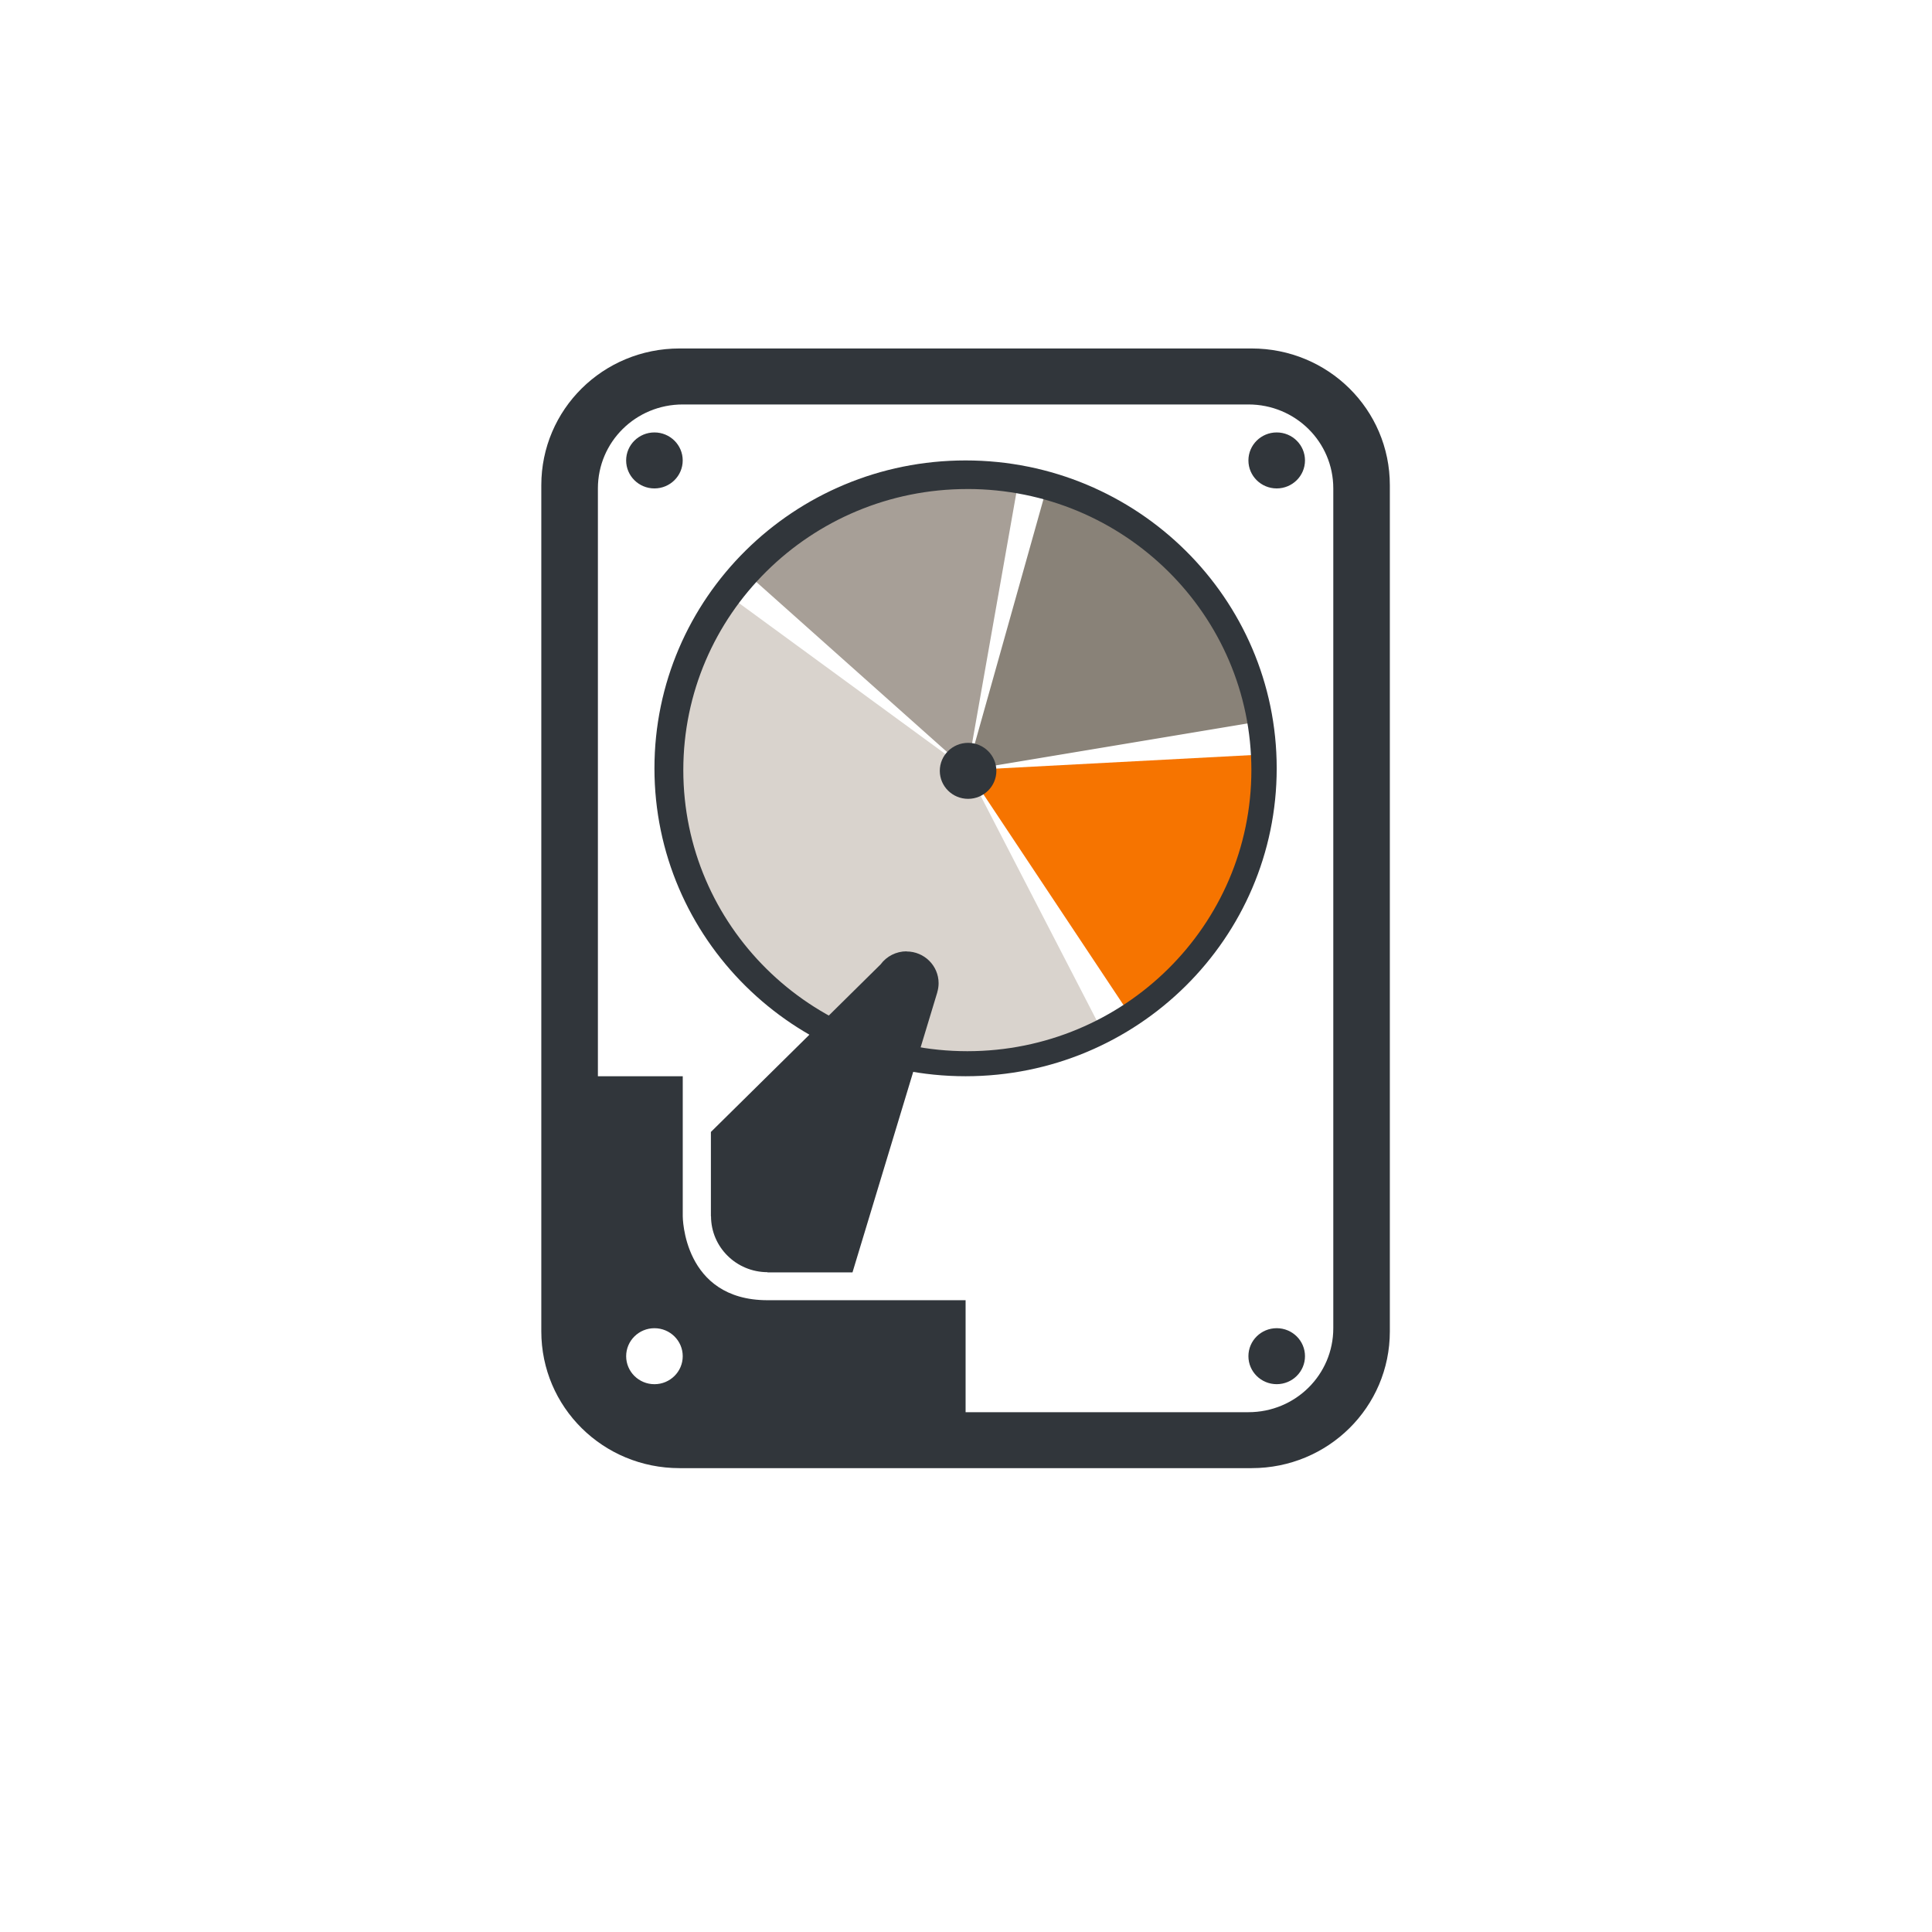
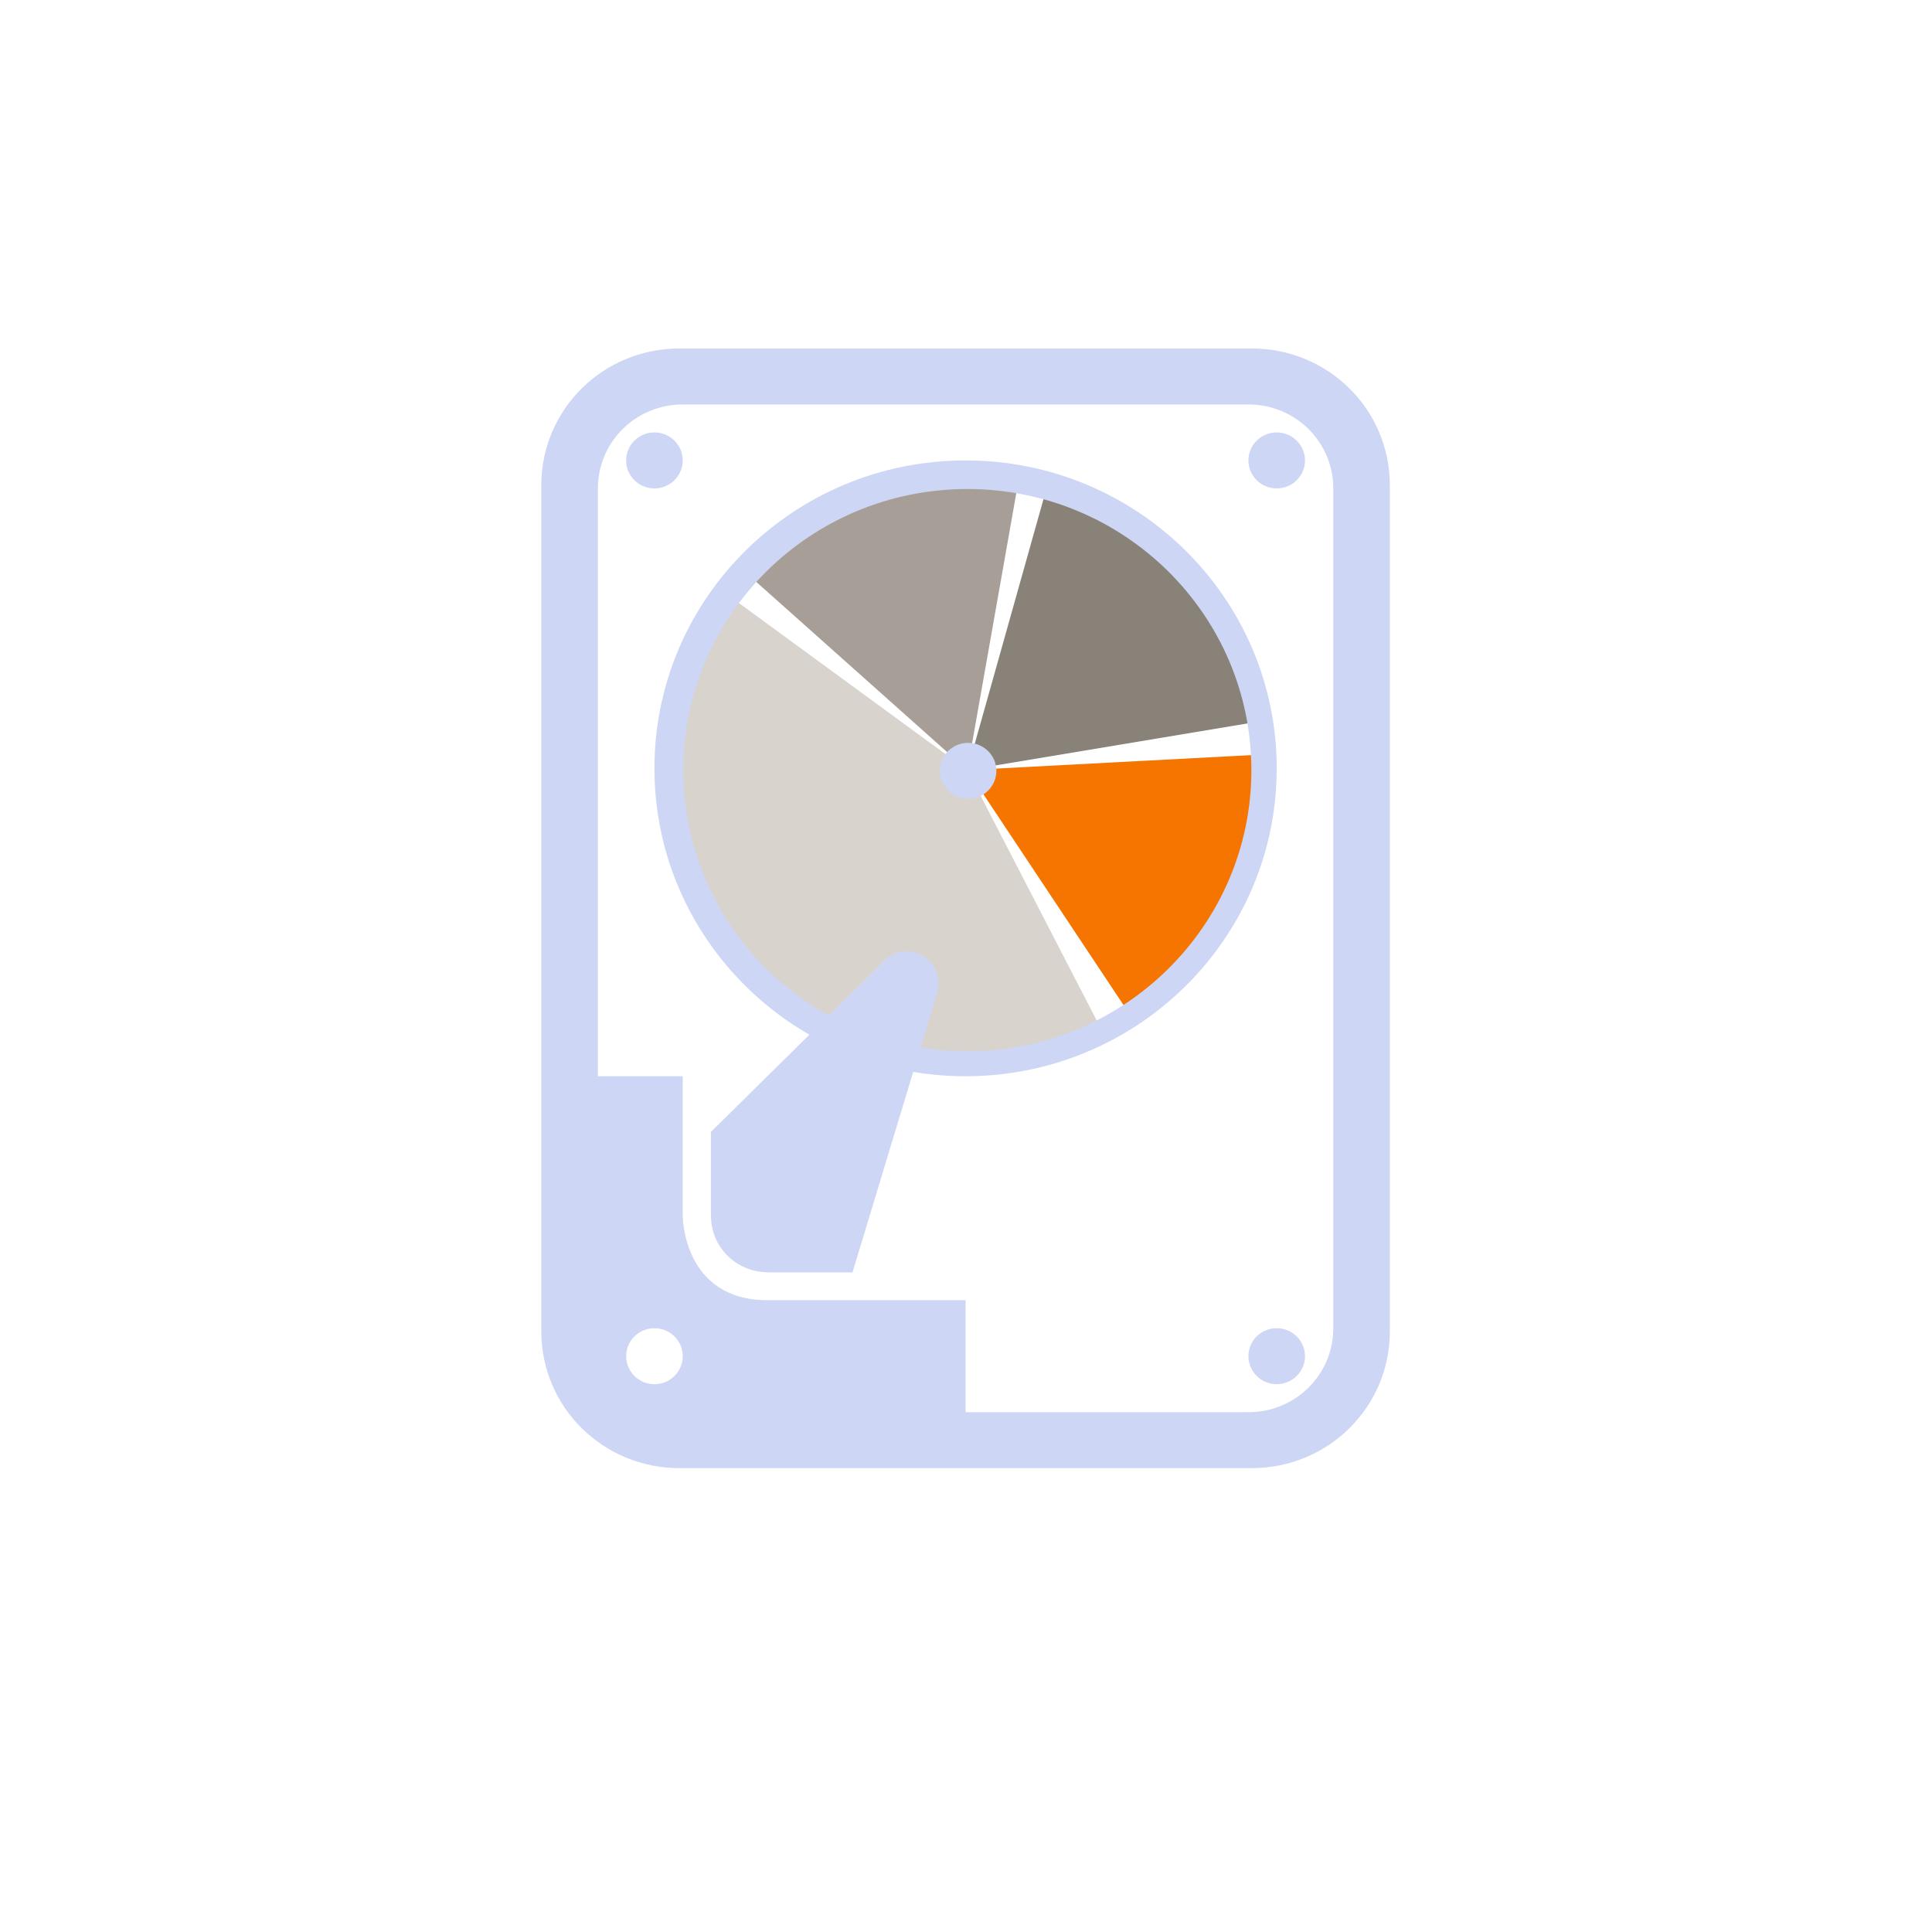
<svg xmlns="http://www.w3.org/2000/svg" width="100" height="100" viewBox="0 0 100 100" id="svg2" version="1.1">
  <defs id="defs4">
    <clipPath clipPathUnits="userSpaceOnUse" id="clipPath4376-6">
      <ellipse style="opacity:1;fill:#67a100;fill-opacity:1;stroke:none;stroke-width:2;stroke-miterlimit:4;stroke-dasharray:none;stroke-opacity:1" id="ellipse4378-8" cx="50" cy="992.862" rx="21" ry="20.5" />
    </clipPath>
    <clipPath clipPathUnits="userSpaceOnUse" id="clipPath4382-2">
      <ellipse style="opacity:1;fill:#67a100;fill-opacity:1;stroke:none;stroke-width:2;stroke-miterlimit:4;stroke-dasharray:none;stroke-opacity:1" id="ellipse4384-3" cx="50" cy="992.862" rx="21" ry="21.5" />
    </clipPath>
    <clipPath clipPathUnits="userSpaceOnUse" id="clipPath4394-6">
      <circle style="opacity:1;fill:#67a100;fill-opacity:1;stroke:none;stroke-width:2;stroke-miterlimit:4;stroke-dasharray:none;stroke-opacity:1" id="circle4396-1" cx="50" cy="992.362" r="21" />
    </clipPath>
    <clipPath clipPathUnits="userSpaceOnUse" id="clipPath4388-9">
      <circle style="opacity:1;fill:#67a100;fill-opacity:1;stroke:none;stroke-width:2;stroke-miterlimit:4;stroke-dasharray:none;stroke-opacity:1" id="circle4390-9" cx="50" cy="992.362" r="21" />
    </clipPath>
    <clipPath clipPathUnits="userSpaceOnUse" id="clipPath4382-6">
      <ellipse style="opacity:1;fill:#67a100;fill-opacity:1;stroke:none;stroke-width:2;stroke-miterlimit:4;stroke-dasharray:none;stroke-opacity:1" id="ellipse4384-7" cx="50" cy="992.862" rx="21" ry="21.5" />
    </clipPath>
    <clipPath clipPathUnits="userSpaceOnUse" id="clipPath4394-1">
      <circle style="opacity:1;fill:#67a100;fill-opacity:1;stroke:none;stroke-width:2;stroke-miterlimit:4;stroke-dasharray:none;stroke-opacity:1" id="circle4396-7" cx="50" cy="992.362" r="21" />
    </clipPath>
    <clipPath clipPathUnits="userSpaceOnUse" id="clipPath4388-6">
      <circle style="opacity:1;fill:#67a100;fill-opacity:1;stroke:none;stroke-width:2;stroke-miterlimit:4;stroke-dasharray:none;stroke-opacity:1" id="circle4390-1" cx="50" cy="992.362" r="21" />
    </clipPath>
    <clipPath clipPathUnits="userSpaceOnUse" id="clipPath4376-1">
      <ellipse style="opacity:1;fill:#67a100;fill-opacity:1;stroke:none;stroke-width:2;stroke-miterlimit:4;stroke-dasharray:none;stroke-opacity:1" id="ellipse4378-3" cx="50" cy="992.862" rx="21" ry="20.5" />
    </clipPath>
    <clipPath clipPathUnits="userSpaceOnUse" id="clipPath4955">
      <rect style="opacity:1;fill:#f33600;fill-opacity:1;stroke:none;stroke-width:2.8;stroke-linejoin:round;stroke-miterlimit:4;stroke-dasharray:none;stroke-opacity:1" id="rect4957" width="60" height="25" x="20" y="990.362" ry="3" />
    </clipPath>
    <clipPath clipPathUnits="userSpaceOnUse" id="clipPath4962">
      <circle style="opacity:1;fill:#f33600;fill-opacity:1;stroke:none;stroke-width:2.8;stroke-linejoin:round;stroke-miterlimit:4;stroke-dasharray:none;stroke-opacity:1" id="circle4964" cx="50" cy="44" r="15" />
    </clipPath>
  </defs>
  <g id="layer1" transform="translate(0,-952.3622)">
    <path style="fill:none;fill-rule:evenodd;stroke:#000000;stroke-width:1px;stroke-linecap:butt;stroke-linejoin:miter;stroke-opacity:1" d="m -600,752.362 0,0" id="path4763" />
    <g id="g4245">
      <path clip-path="none" id="path4358" d="m 50.07,992.223 4.173,-14.852 6.032,3.406 3.13,3.88 1.892,5.029 z" style="fill:#898278;fill-opacity:1;fill-rule:evenodd;stroke:none;stroke-width:1px;stroke-linecap:butt;stroke-linejoin:miter;stroke-opacity:1" />
      <path clip-path="none" id="path4360" d="m 50.07,992.223 2.703,-15.294 -7.735,0.772 -6.46,4.276 z" style="fill:#a79f97;fill-opacity:1;fill-rule:evenodd;stroke:none;stroke-width:1px;stroke-linecap:butt;stroke-linejoin:miter;stroke-opacity:1" />
      <path clip-path="none" id="path4362" d="m 50.07,992.223 -12.652,-9.253 -2.764,7.975 1.868,8.927 3.615,3.987 9.242,3.746 7.716,-1.785 z" style="opacity:1;fill:#d9d3cd;fill-opacity:1;fill-rule:evenodd;stroke:none;stroke-width:1px;stroke-linecap:butt;stroke-linejoin:miter;stroke-opacity:1" />
      <path clip-path="none" id="path4364" d="m 50.07,992.223 8.584,12.914 5.567,-6.415 1.282,-7.315 z" style="fill:#f67400;fill-opacity:1;fill-rule:evenodd;stroke:none;stroke-width:1px;stroke-linecap:butt;stroke-linejoin:miter;stroke-opacity:1" />
-       <path style="opacity:1;fill:#31363b;fill-opacity:1;stroke:none;stroke-width:2;stroke-miterlimit:4;stroke-dasharray:none;stroke-opacity:1" d="m 49.978,976.194 a 16.104,15.938 0 0 0 -16.104,15.937 16.104,15.938 0 0 0 16.104,15.937 16.104,15.938 0 0 0 16.104,-15.937 16.104,15.938 0 0 0 -16.104,-15.937 z m 0.092,1.479 A 14.702,14.549 0 0 1 64.771,992.223 14.702,14.549 0 0 1 50.07,1006.772 14.702,14.549 0 0 1 35.368,992.223 14.702,14.549 0 0 1 50.07,977.674 Z" id="path4205-5" />
-       <path id="rect4196-3" d="m 35.172,970.399 c -3.964,0 -7.154,3.158 -7.154,7.08 l 0,43.794 c 0,3.923 3.191,7.08 7.154,7.08 l 29.612,0 c 3.964,0 7.154,-3.158 7.154,-7.08 l 0,-43.794 c 0,-3.923 -3.191,-7.08 -7.154,-7.08 l -29.612,0 z m 0.166,2.898 29.281,0 c 2.433,0 4.392,1.939 4.392,4.347 l 0,43.466 c 0,2.408 -1.959,4.347 -4.392,4.347 l -14.64,0 0,-5.796 -4.392,0 -5.856,0 c -4.392,0 -4.392,-4.347 -4.392,-4.347 l 0,-7.244 -1.464,0 -2.928,0 0,-30.426 c 0,-2.408 1.959,-4.347 4.392,-4.347 z m -1.464,47.813 a 1.464,1.449 0 0 1 1.464,1.449 1.464,1.449 0 0 1 -1.464,1.449 1.464,1.449 0 0 1 -1.464,-1.449 1.464,1.449 0 0 1 1.464,-1.449 z" style="opacity:1;fill:#31363b;fill-opacity:1;stroke:none;stroke-width:2;stroke-miterlimit:4;stroke-dasharray:none;stroke-opacity:1" />
-       <ellipse ry="1.449" rx="1.464" cy="976.194" cx="33.873" id="path4212-4" style="opacity:1;fill:#31363b;fill-opacity:1;stroke:none;stroke-width:2;stroke-miterlimit:4;stroke-dasharray:none;stroke-opacity:1" />
-       <ellipse ry="1.449" rx="1.464" cy="976.194" cx="66.082" id="path4214-4" style="opacity:1;fill:#31363b;fill-opacity:1;stroke:none;stroke-width:2;stroke-miterlimit:4;stroke-dasharray:none;stroke-opacity:1" />
-       <ellipse ry="1.449" rx="1.464" cy="992.261" cx="50.108" id="path4216-6" style="opacity:1;fill:#31363b;fill-opacity:1;stroke:none;stroke-width:2;stroke-miterlimit:4;stroke-dasharray:none;stroke-opacity:1" />
-       <path id="path4224-1" d="m 46.924,1001.603 a 1.66,1.643 0 0 0 -1.344,0.676 l -8.784,8.673 0,2.917 0,1.449 0.006,0 a 2.928,2.898 0 0 0 2.922,2.892 l 0,0.01 1.464,0 2.937,0 4.389,-14.494 -0.003,0 a 1.66,1.643 0 0 0 0.071,-0.475 1.66,1.643 0 0 0 -1.658,-1.641 z" style="opacity:1;fill:#31363b;fill-opacity:1;stroke:none;stroke-width:2;stroke-miterlimit:4;stroke-dasharray:none;stroke-opacity:1" />
-       <ellipse ry="1.449" rx="1.464" cy="1022.558" cx="66.082" id="path4231-2" style="opacity:1;fill:#31363b;fill-opacity:1;stroke:none;stroke-width:2;stroke-miterlimit:4;stroke-dasharray:none;stroke-opacity:1" />
+       <path style="opacity:1;fill:#cdd6f4;fill-opacity:1;stroke:none;stroke-width:2;stroke-miterlimit:4;stroke-dasharray:none;stroke-opacity:1" d="m 49.978,976.194 a 16.104,15.938 0 0 0 -16.104,15.937 16.104,15.938 0 0 0 16.104,15.937 16.104,15.938 0 0 0 16.104,-15.937 16.104,15.938 0 0 0 -16.104,-15.937 z m 0.092,1.479 A 14.702,14.549 0 0 1 64.771,992.223 14.702,14.549 0 0 1 50.07,1006.772 14.702,14.549 0 0 1 35.368,992.223 14.702,14.549 0 0 1 50.07,977.674 Z" id="path4205-5" />
+       <path id="rect4196-3" d="m 35.172,970.399 c -3.964,0 -7.154,3.158 -7.154,7.08 l 0,43.794 c 0,3.923 3.191,7.08 7.154,7.08 l 29.612,0 c 3.964,0 7.154,-3.158 7.154,-7.08 l 0,-43.794 c 0,-3.923 -3.191,-7.08 -7.154,-7.08 l -29.612,0 z m 0.166,2.898 29.281,0 c 2.433,0 4.392,1.939 4.392,4.347 l 0,43.466 c 0,2.408 -1.959,4.347 -4.392,4.347 l -14.64,0 0,-5.796 -4.392,0 -5.856,0 c -4.392,0 -4.392,-4.347 -4.392,-4.347 l 0,-7.244 -1.464,0 -2.928,0 0,-30.426 c 0,-2.408 1.959,-4.347 4.392,-4.347 z m -1.464,47.813 a 1.464,1.449 0 0 1 1.464,1.449 1.464,1.449 0 0 1 -1.464,1.449 1.464,1.449 0 0 1 -1.464,-1.449 1.464,1.449 0 0 1 1.464,-1.449 z" style="opacity:1;fill:#cdd6f4;fill-opacity:1;stroke:none;stroke-width:2;stroke-miterlimit:4;stroke-dasharray:none;stroke-opacity:1" />
+       <ellipse ry="1.449" rx="1.464" cy="976.194" cx="33.873" id="path4212-4" style="opacity:1;fill:#cdd6f4;fill-opacity:1;stroke:none;stroke-width:2;stroke-miterlimit:4;stroke-dasharray:none;stroke-opacity:1" />
+       <ellipse ry="1.449" rx="1.464" cy="976.194" cx="66.082" id="path4214-4" style="opacity:1;fill:#cdd6f4;fill-opacity:1;stroke:none;stroke-width:2;stroke-miterlimit:4;stroke-dasharray:none;stroke-opacity:1" />
+       <ellipse ry="1.449" rx="1.464" cy="992.261" cx="50.108" id="path4216-6" style="opacity:1;fill:#cdd6f4;fill-opacity:1;stroke:none;stroke-width:2;stroke-miterlimit:4;stroke-dasharray:none;stroke-opacity:1" />
+       <path id="path4224-1" d="m 46.924,1001.603 a 1.66,1.643 0 0 0 -1.344,0.676 l -8.784,8.673 0,2.917 0,1.449 0.006,0 a 2.928,2.898 0 0 0 2.922,2.892 l 0,0.01 1.464,0 2.937,0 4.389,-14.494 -0.003,0 a 1.66,1.643 0 0 0 0.071,-0.475 1.66,1.643 0 0 0 -1.658,-1.641 z" style="opacity:1;fill:#cdd6f4;fill-opacity:1;stroke:none;stroke-width:2;stroke-miterlimit:4;stroke-dasharray:none;stroke-opacity:1" />
+       <ellipse ry="1.449" rx="1.464" cy="1022.558" cx="66.082" id="path4231-2" style="opacity:1;fill:#cdd6f4;fill-opacity:1;stroke:none;stroke-width:2;stroke-miterlimit:4;stroke-dasharray:none;stroke-opacity:1" />
    </g>
  </g>
</svg>
